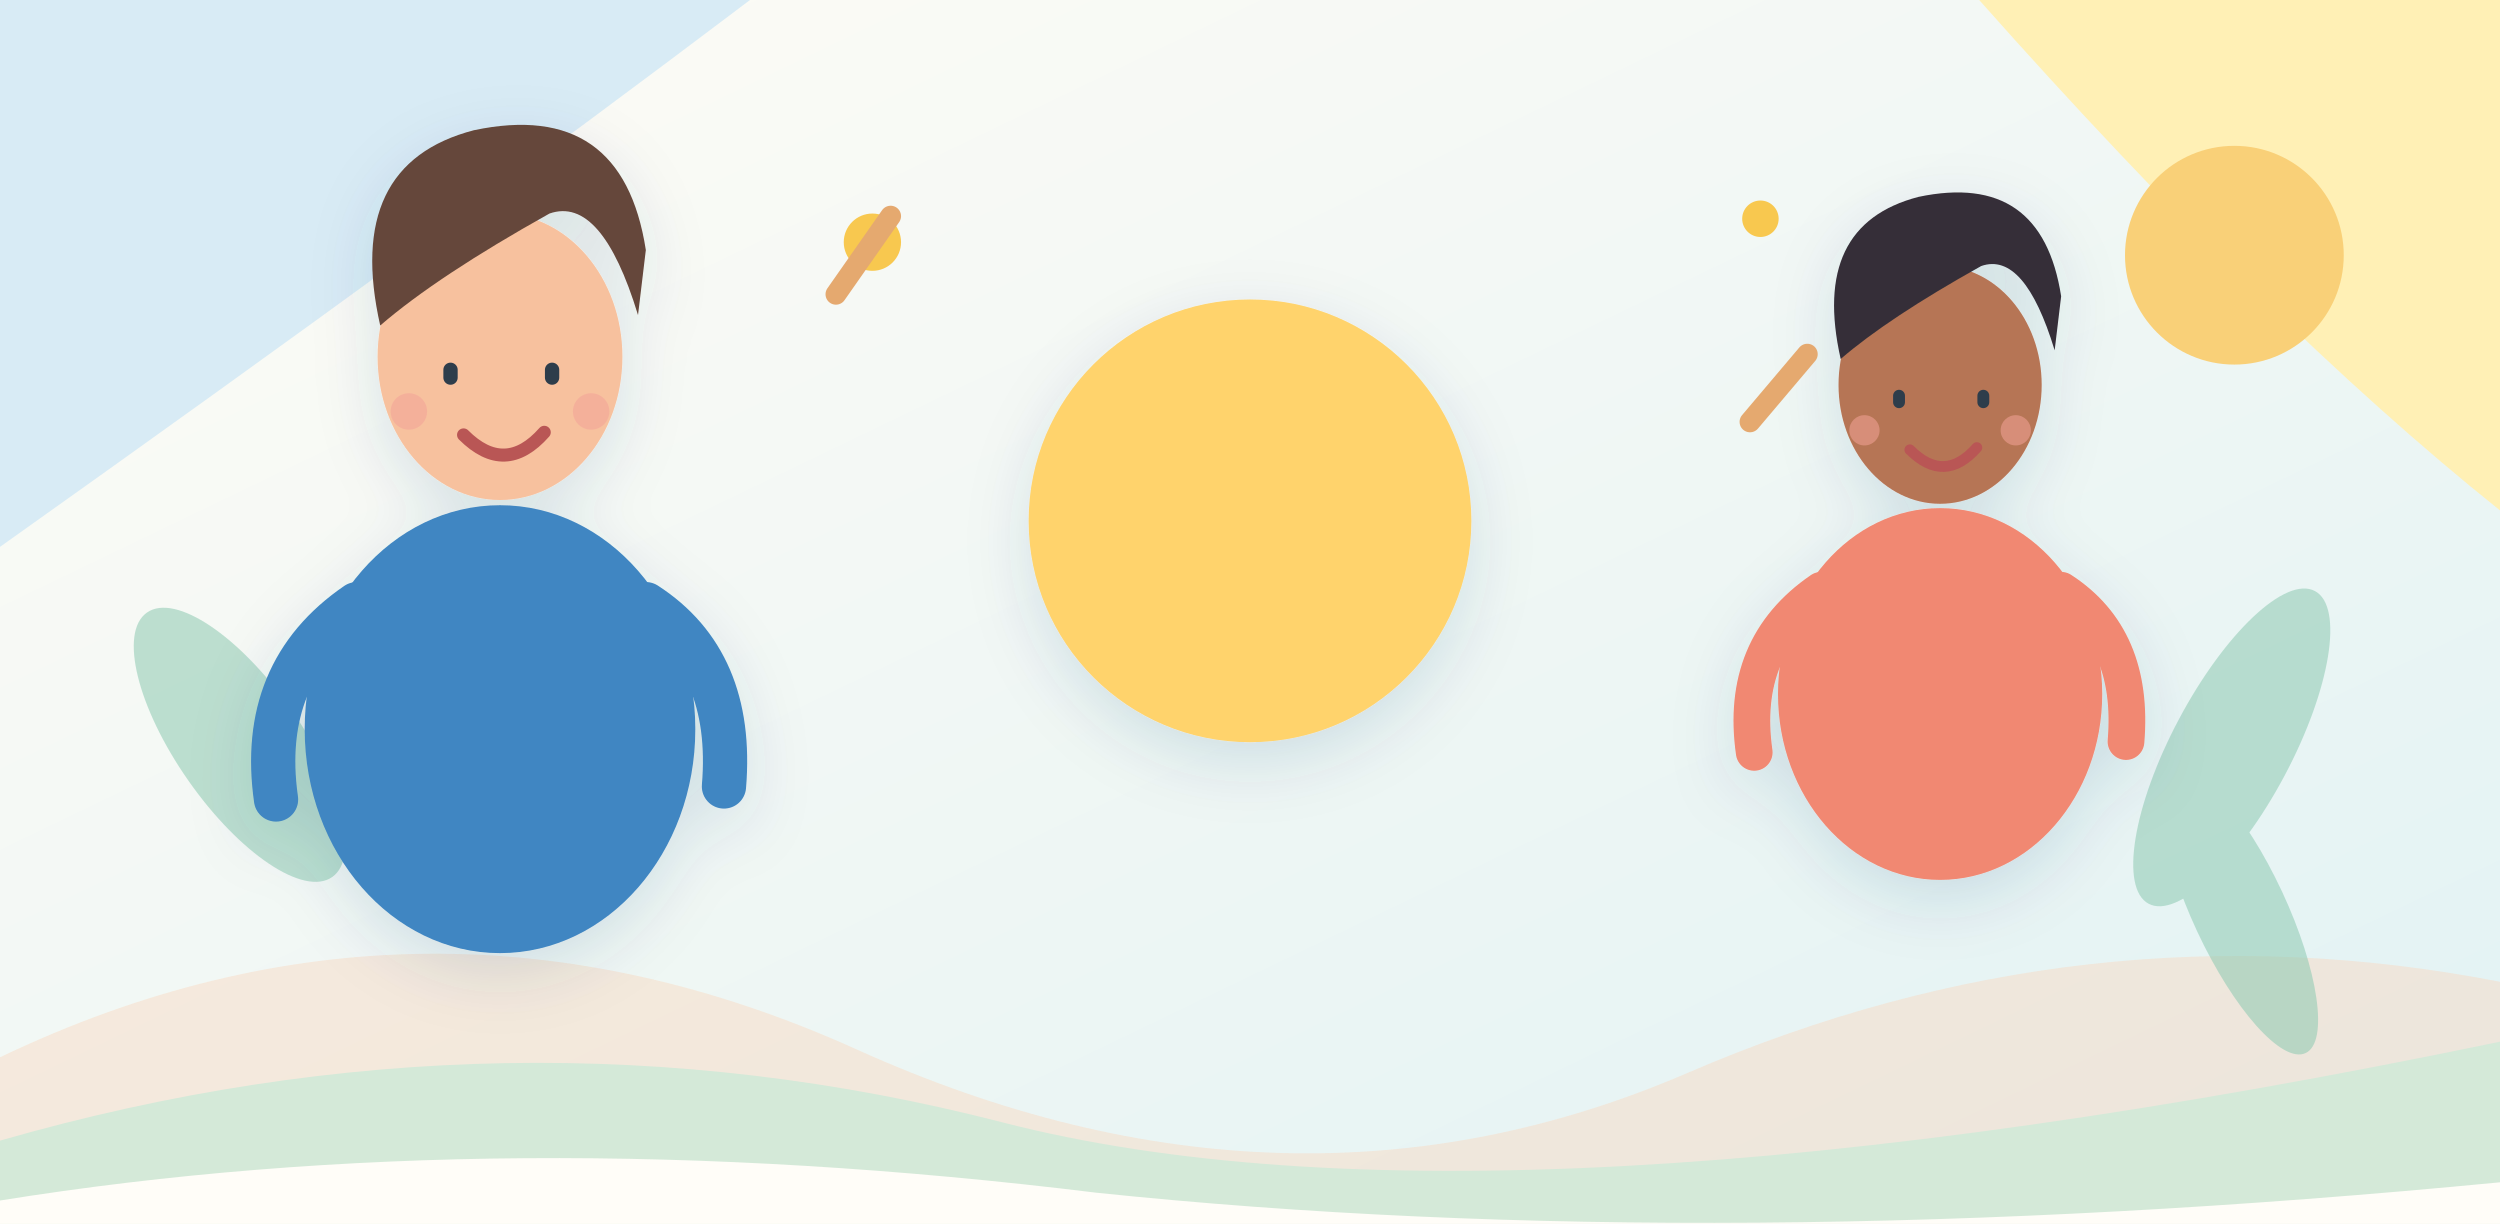
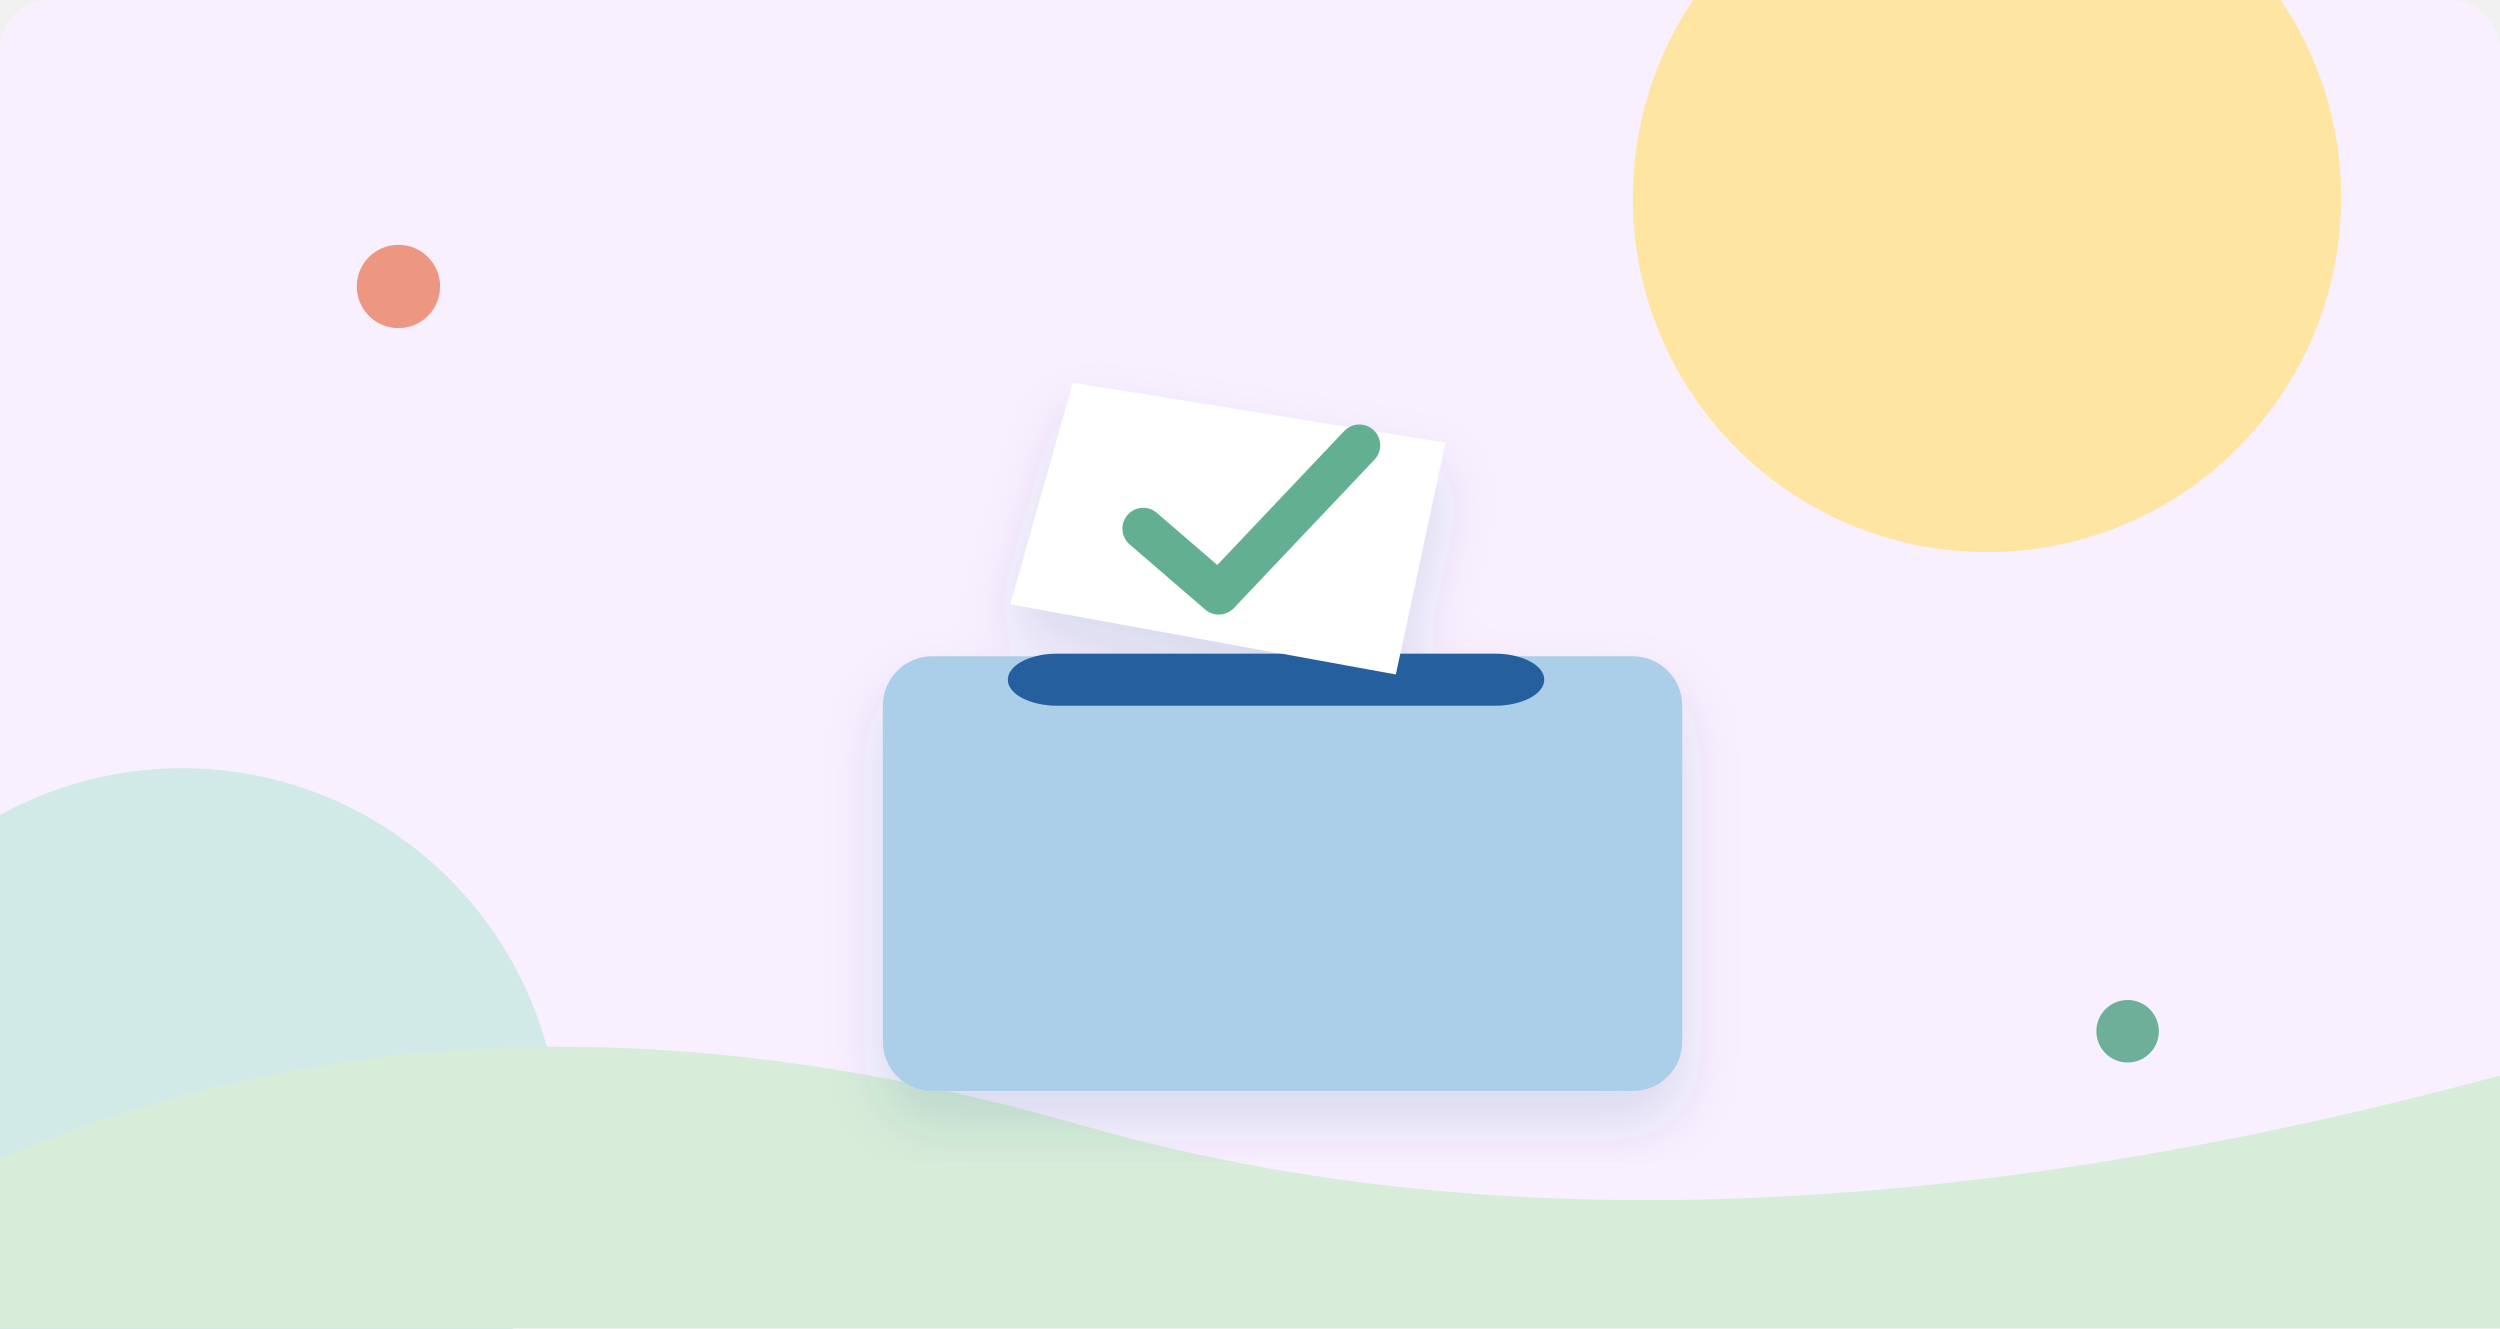
- <svg xmlns="http://www.w3.org/2000/svg" viewBox="0 0 960 470" role="img" aria-label="Ilustração alegre da comunidade escolar">
+ <svg xmlns="http://www.w3.org/2000/svg" viewBox="0 0 960 510">
  <defs>
-     <linearGradient id="bg" x2="1" y2="1">
-       <stop stop-color="#FFFCF5" />
-       <stop offset="1" stop-color="#E1F2F4" />
-     </linearGradient>
-     <filter id="sh">
-       <feDropShadow dx="0" dy="8" stdDeviation="12" flood-color="#1D4978" flood-opacity=".13" />
+     <filter id="shadow">
+       <feDropShadow dx="0" dy="12" stdDeviation="11" flood-color="#1C457A" flood-opacity=".13" />
    </filter>
  </defs>
-   <rect width="960" height="470" fill="url(#bg)" />
-   <path d="M0 0h288Q169 90 0 210Z" fill="#D8EBF5" />
-   <path d="M960 0H760Q870 124 960 196Z" fill="#FFF0B5" />
-   <circle cx="858" cy="98" r="42" fill="#F9D078" />
-   <path d="M0 406Q163 328 329 403T648 412T960 377V470H0Z" fill="#F9D7BE" opacity=".45" />
-   <path d="M0 438Q195 382 385 431T960 400V470H0Z" fill="#D4E9D8" />
-   <g opacity=".55" fill="#8CC9B1">
-     <ellipse cx="92" cy="286" rx="24" ry="62" transform="rotate(-35 92 286)" />
-     <ellipse cx="857" cy="287" rx="23" ry="68" transform="rotate(28 857 287)" />
-     <ellipse cx="860" cy="350" rx="18" ry="60" transform="rotate(-25 860 350)" />
+   <rect x="0" y="0" width="960" height="510" rx="19" fill="#F8F0FF" />
+   <circle cx="763" cy="76" r="136" fill="#FFE5A2" />
+   <circle cx="70" cy="440" r="145" fill="#D1E9E7" />
+   <path d="M0 445Q185 366 415 432T960 413V510H0Z" fill="#D7EDD9" />
+   <g filter="url(#shadow)">
+     <rect x="339" y="252" width="307" height="167" rx="19" fill="#ABCFE8" />
+     <rect x="387" y="251" width="206" height="20" rx="19" fill="#275F9D" />
+     <path d="M412 147l143 23-19 89-148-27Z" fill="#FFFFFF" />
+     <path d="M439 203l29 25 54-57" fill="none" stroke="#62B091" stroke-width="16" stroke-linecap="round" stroke-linejoin="round" />
  </g>
-   <g filter="url(#sh)">
-     <g transform="translate(192 130) scale(1)">
-       <ellipse cx="0" cy="150" rx="75" ry="86" fill="#3F86C2" />
-       <path d="M-55 102q-38 26-31 75M56 102q34 22 30 70" fill="none" stroke="#3F86C2" stroke-width="17" stroke-linecap="round" />
-       <ellipse cy="7" cx="0" rx="47" ry="55" fill="#F7C19E" />
-       <path d="M-46-5q-14-62 36-75 57-12 66 46l-3 25Q39-55 19-48q-43 24-65 43" fill="#65473A" />
-       <path d="M-19 12v3m39-3v3" fill="none" stroke="#2E3D4C" stroke-width="5.5" stroke-linecap="round" />
-       <path d="M-14 37q16 16 31-1" fill="none" stroke="#B95655" stroke-width="5" stroke-linecap="round" />
-       <circle cx="-35" cy="28" r="7" fill="#F3A298" opacity=".55" />
-       <circle cx="35" cy="28" r="7" fill="#F3A298" opacity=".55" />
-     </g>
-     <g transform="translate(745 142) scale(0.83)">
-       <ellipse cx="0" cy="150" rx="75" ry="86" fill="#F18872" />
-       <path d="M-55 102q-38 26-31 75M56 102q34 22 30 70" fill="none" stroke="#F18872" stroke-width="17" stroke-linecap="round" />
-       <ellipse cy="7" cx="0" rx="47" ry="55" fill="#B67554" />
-       <path d="M-46-5q-14-62 36-75 57-12 66 46l-3 25Q39-55 19-48q-43 24-65 43" fill="#342F39" />
-       <path d="M-19 12v3m39-3v3" fill="none" stroke="#2E3D4C" stroke-width="5.5" stroke-linecap="round" />
-       <path d="M-14 37q16 16 31-1" fill="none" stroke="#B95655" stroke-width="5" stroke-linecap="round" />
-       <circle cx="-35" cy="28" r="7" fill="#F3A298" opacity=".55" />
-       <circle cx="35" cy="28" r="7" fill="#F3A298" opacity=".55" />
-     </g>
-     <circle cx="480" cy="200" r="85" fill="#FFD36C" />
-   </g>
-   <g fill="#F8C84F">
-     <circle cx="335" cy="93" r="11" />
-     <circle cx="676" cy="84" r="7" />
-   </g>
-   <path d="M321 113l21-30m330 79 22-26" stroke="#E5A96F" stroke-width="8" stroke-linecap="round" />
-   <path d="M0 461q193-31 421-3 239 25 539-4v16H0Z" fill="#FFFDF8" />
+   <circle cx="153" cy="110" r="16" fill="#ED9783" />
+   <circle cx="817" cy="396" r="12" fill="#6DAF98" />
</svg>
